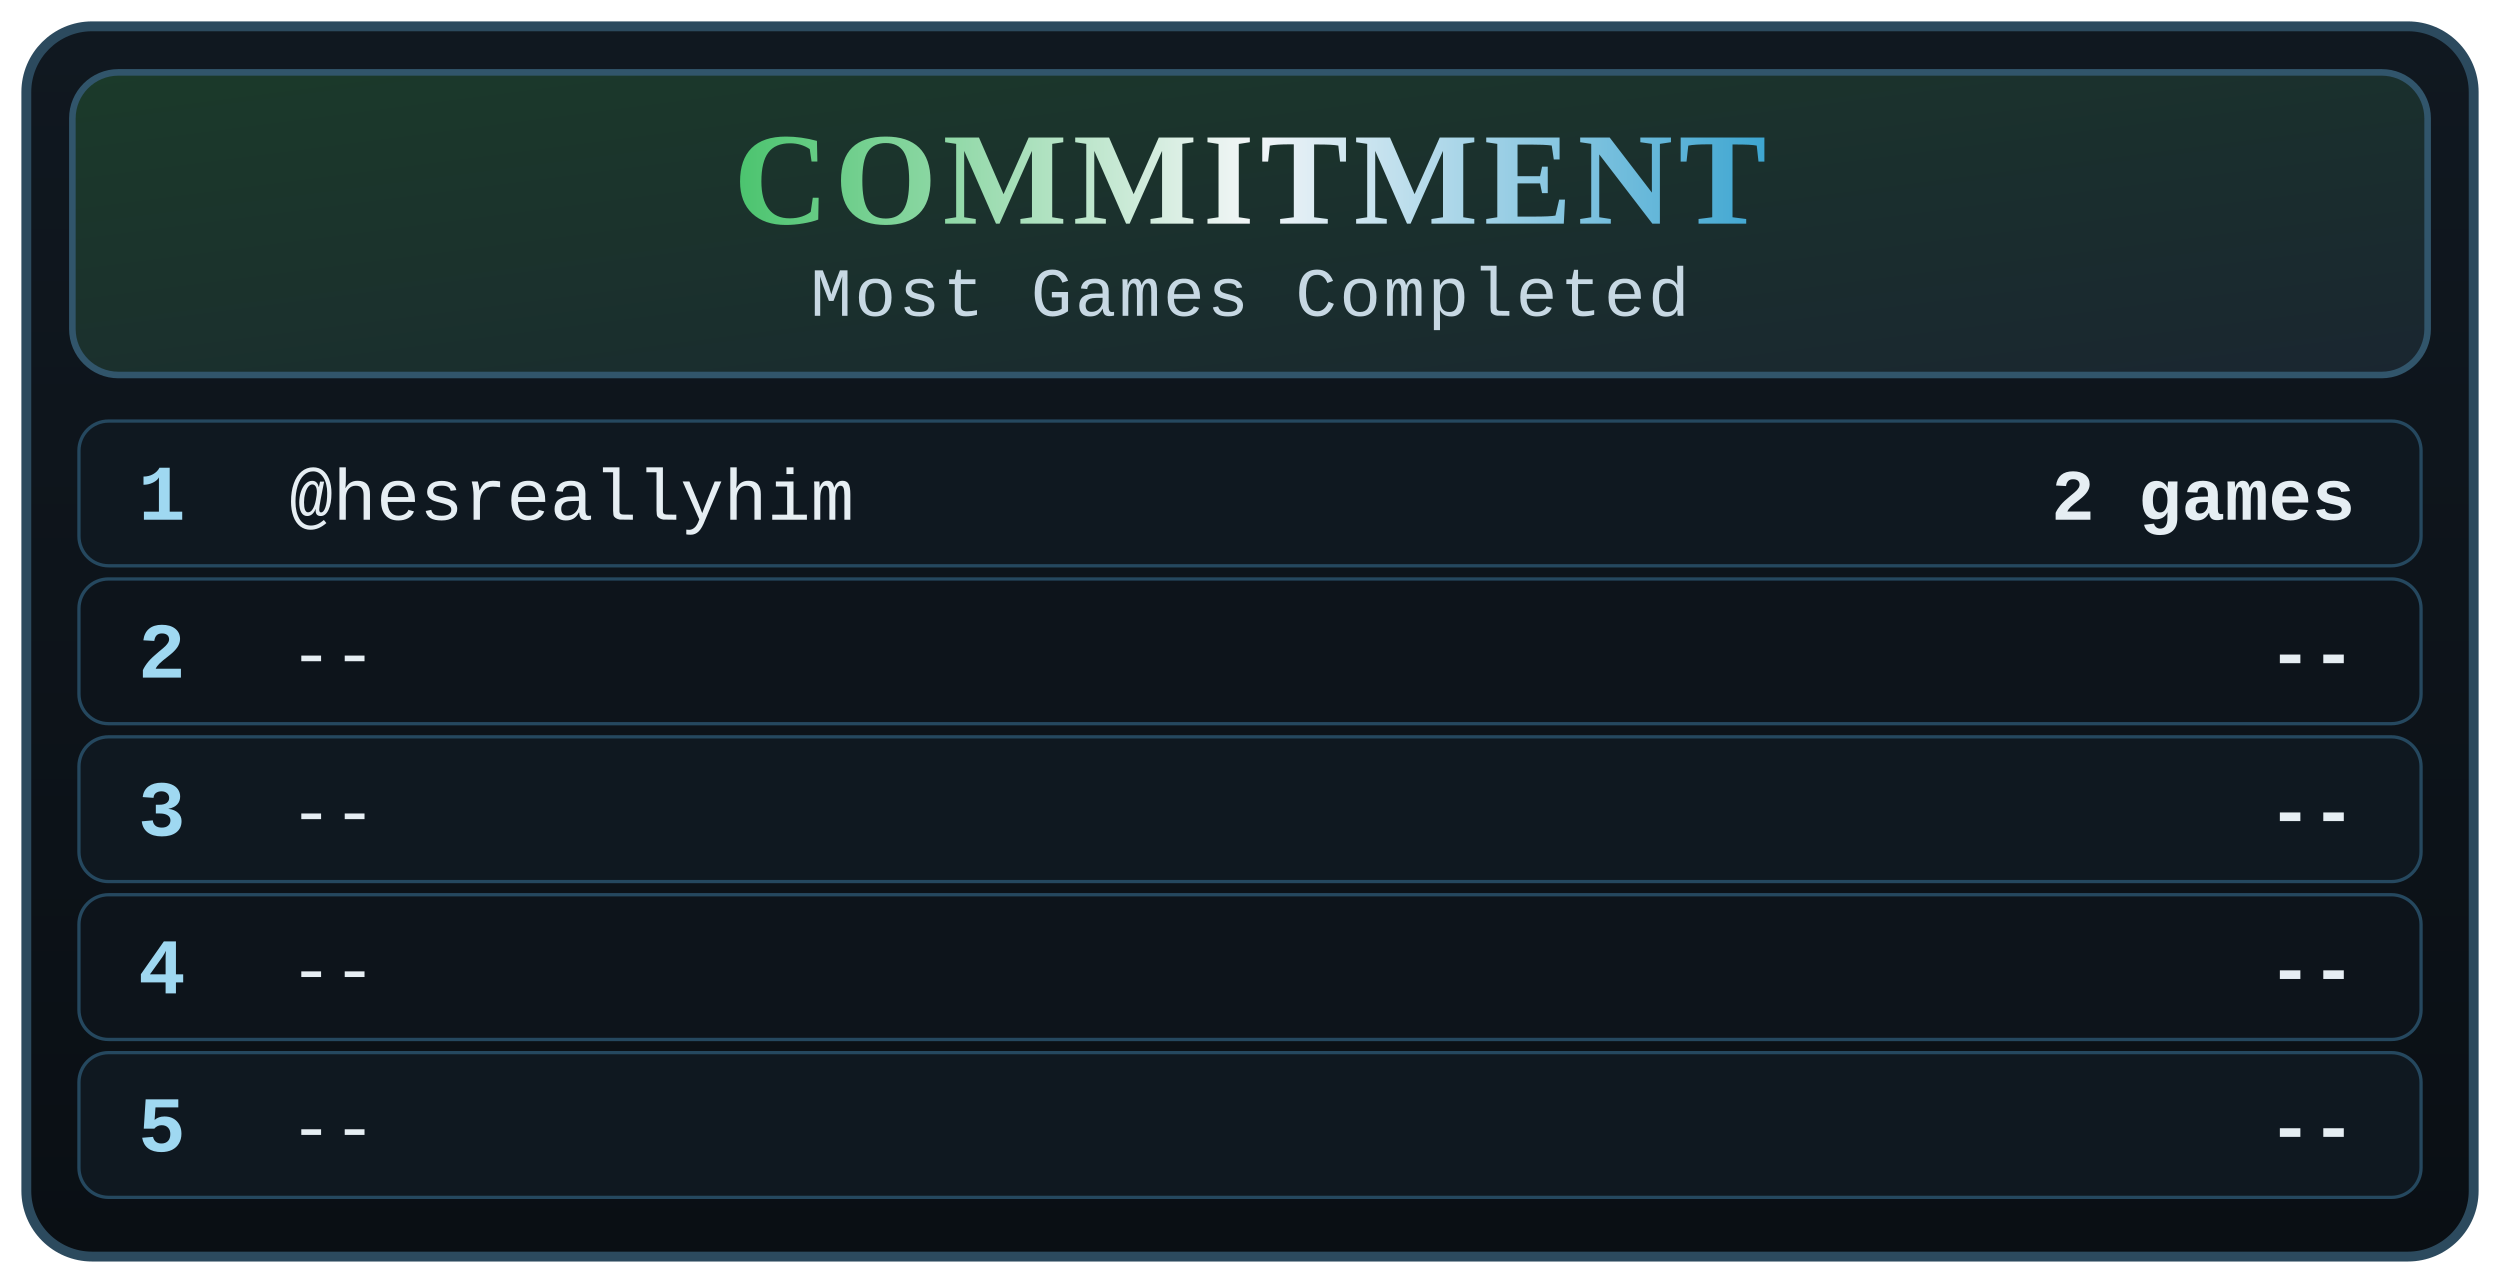
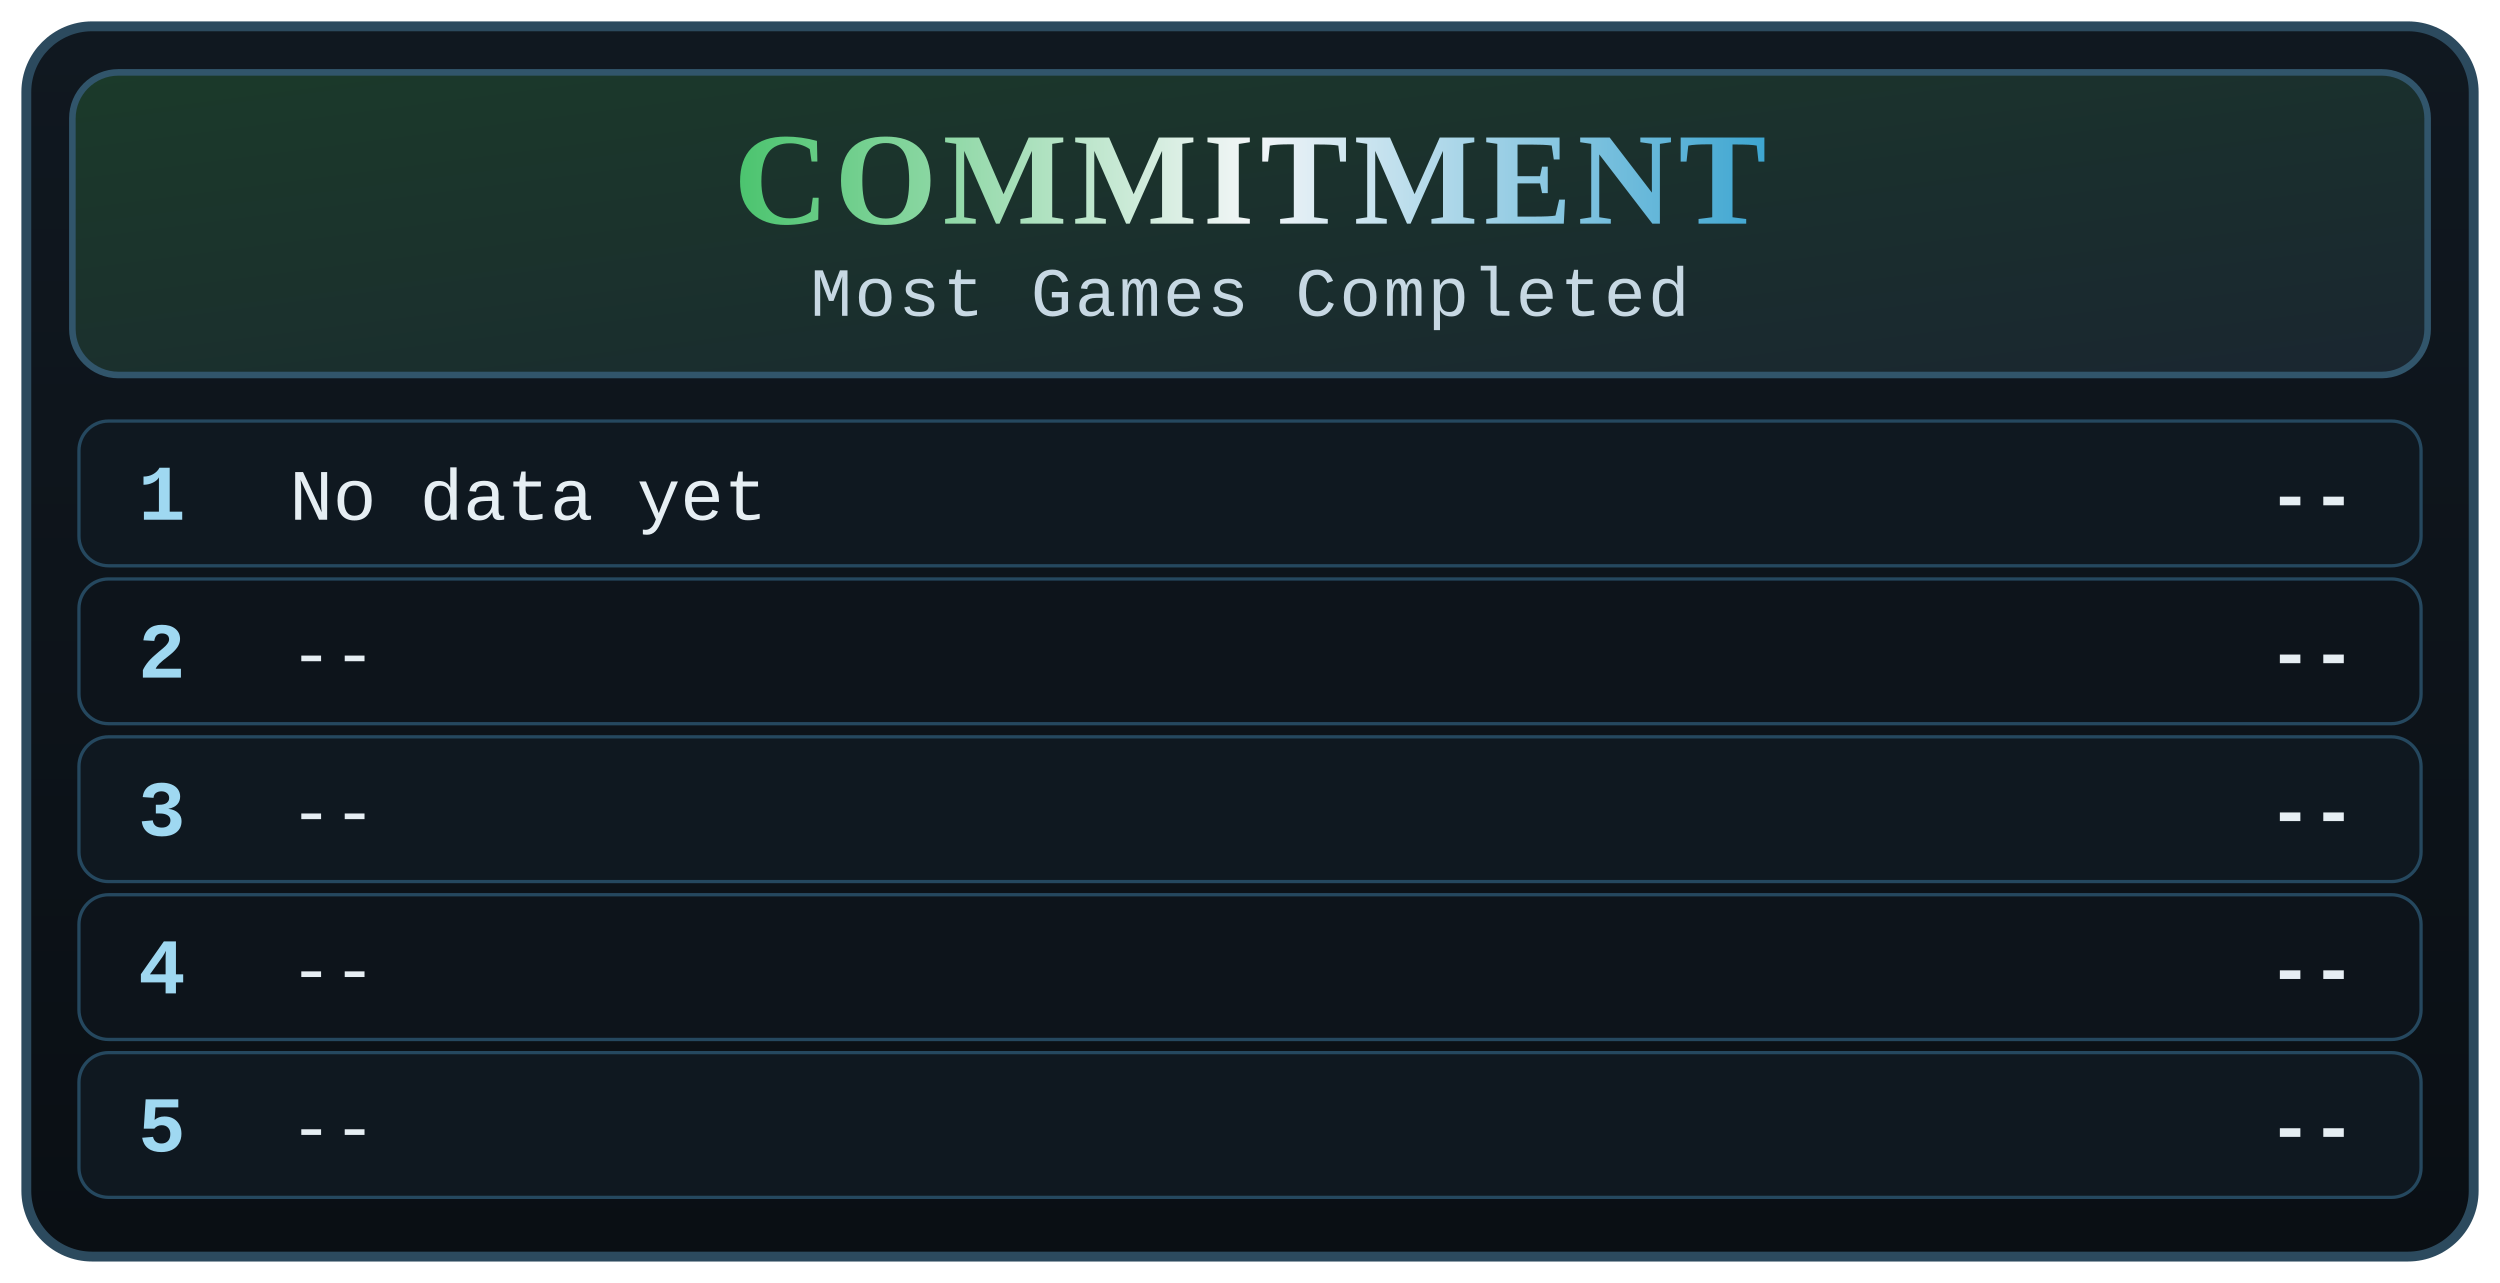
<svg xmlns="http://www.w3.org/2000/svg" viewBox="0 0 760 390" font-family="'SF Mono','Fira Code','Courier New',monospace">
  <defs>
    <linearGradient id="card-bg" x1="0" y1="0" x2="0" y2="1">
      <stop offset="0%" stop-color="#101820" />
      <stop offset="100%" stop-color="#0a0f14" />
    </linearGradient>
    <linearGradient id="card-panel" x1="0" y1="0" x2="1" y2="1">
      <stop offset="0%" stop-color="#1b3a2a" />
      <stop offset="100%" stop-color="#1a2630" />
    </linearGradient>
    <linearGradient id="card-accent" x1="0" y1="0" x2="1" y2="0">
      <stop offset="0%" stop-color="#4cc46f" />
      <stop offset="50%" stop-color="#f3f6f8" />
      <stop offset="100%" stop-color="#3ea6d1" />
    </linearGradient>
  </defs>
  <rect x="8" y="8" width="744" height="374" rx="20" fill="url(#card-bg)" stroke="#2c4a5e" stroke-width="3" />
  <rect x="22" y="22" width="716" height="92" rx="14" fill="url(#card-panel)" stroke="#31556b" stroke-width="2" />
  <text x="380" y="68" text-anchor="middle" fill="url(#card-accent)" font-size="40" font-weight="700" letter-spacing="1.8" font-family="'Cinzel','Copperplate','Times New Roman',serif">COMMITMENT</text>
  <text x="380" y="96" text-anchor="middle" fill="#c7d8e3" font-size="21" letter-spacing="0.8">Most Games Completed</text>
  <rect x="24" y="128" width="712" height="44" rx="9" fill="#0f1820" stroke="#25485f" stroke-width="1" />
  <text x="42" y="158" fill="#9fd8f1" font-size="24" font-weight="700">1</text>
-   <text x="88" y="158" fill="#e6eef3" font-size="22">@hesreallyhim</text>
-   <text x="716" y="158" text-anchor="end" fill="#e6eef3" font-size="22" font-weight="700">2 games</text>
+   <text x="88" y="158" fill="#e6eef3" font-size="22">No data yet</text>
+   <text x="716" y="158" text-anchor="end" fill="#e6eef3" font-size="22" font-weight="700">--</text>
  <rect x="24" y="176" width="712" height="44" rx="9" fill="#0d141b" stroke="#25485f" stroke-width="1" />
  <text x="42" y="206" fill="#9fd8f1" font-size="24" font-weight="700">2</text>
  <text x="88" y="206" fill="#e6eef3" font-size="22">--</text>
  <text x="716" y="206" text-anchor="end" fill="#e6eef3" font-size="22" font-weight="700">--</text>
  <rect x="24" y="224" width="712" height="44" rx="9" fill="#0f1820" stroke="#25485f" stroke-width="1" />
  <text x="42" y="254" fill="#9fd8f1" font-size="24" font-weight="700">3</text>
  <text x="88" y="254" fill="#e6eef3" font-size="22">--</text>
  <text x="716" y="254" text-anchor="end" fill="#e6eef3" font-size="22" font-weight="700">--</text>
  <rect x="24" y="272" width="712" height="44" rx="9" fill="#0d141b" stroke="#25485f" stroke-width="1" />
  <text x="42" y="302" fill="#9fd8f1" font-size="24" font-weight="700">4</text>
  <text x="88" y="302" fill="#e6eef3" font-size="22">--</text>
  <text x="716" y="302" text-anchor="end" fill="#e6eef3" font-size="22" font-weight="700">--</text>
  <rect x="24" y="320" width="712" height="44" rx="9" fill="#0f1820" stroke="#25485f" stroke-width="1" />
  <text x="42" y="350" fill="#9fd8f1" font-size="24" font-weight="700">5</text>
  <text x="88" y="350" fill="#e6eef3" font-size="22">--</text>
  <text x="716" y="350" text-anchor="end" fill="#e6eef3" font-size="22" font-weight="700">--</text>
</svg>
